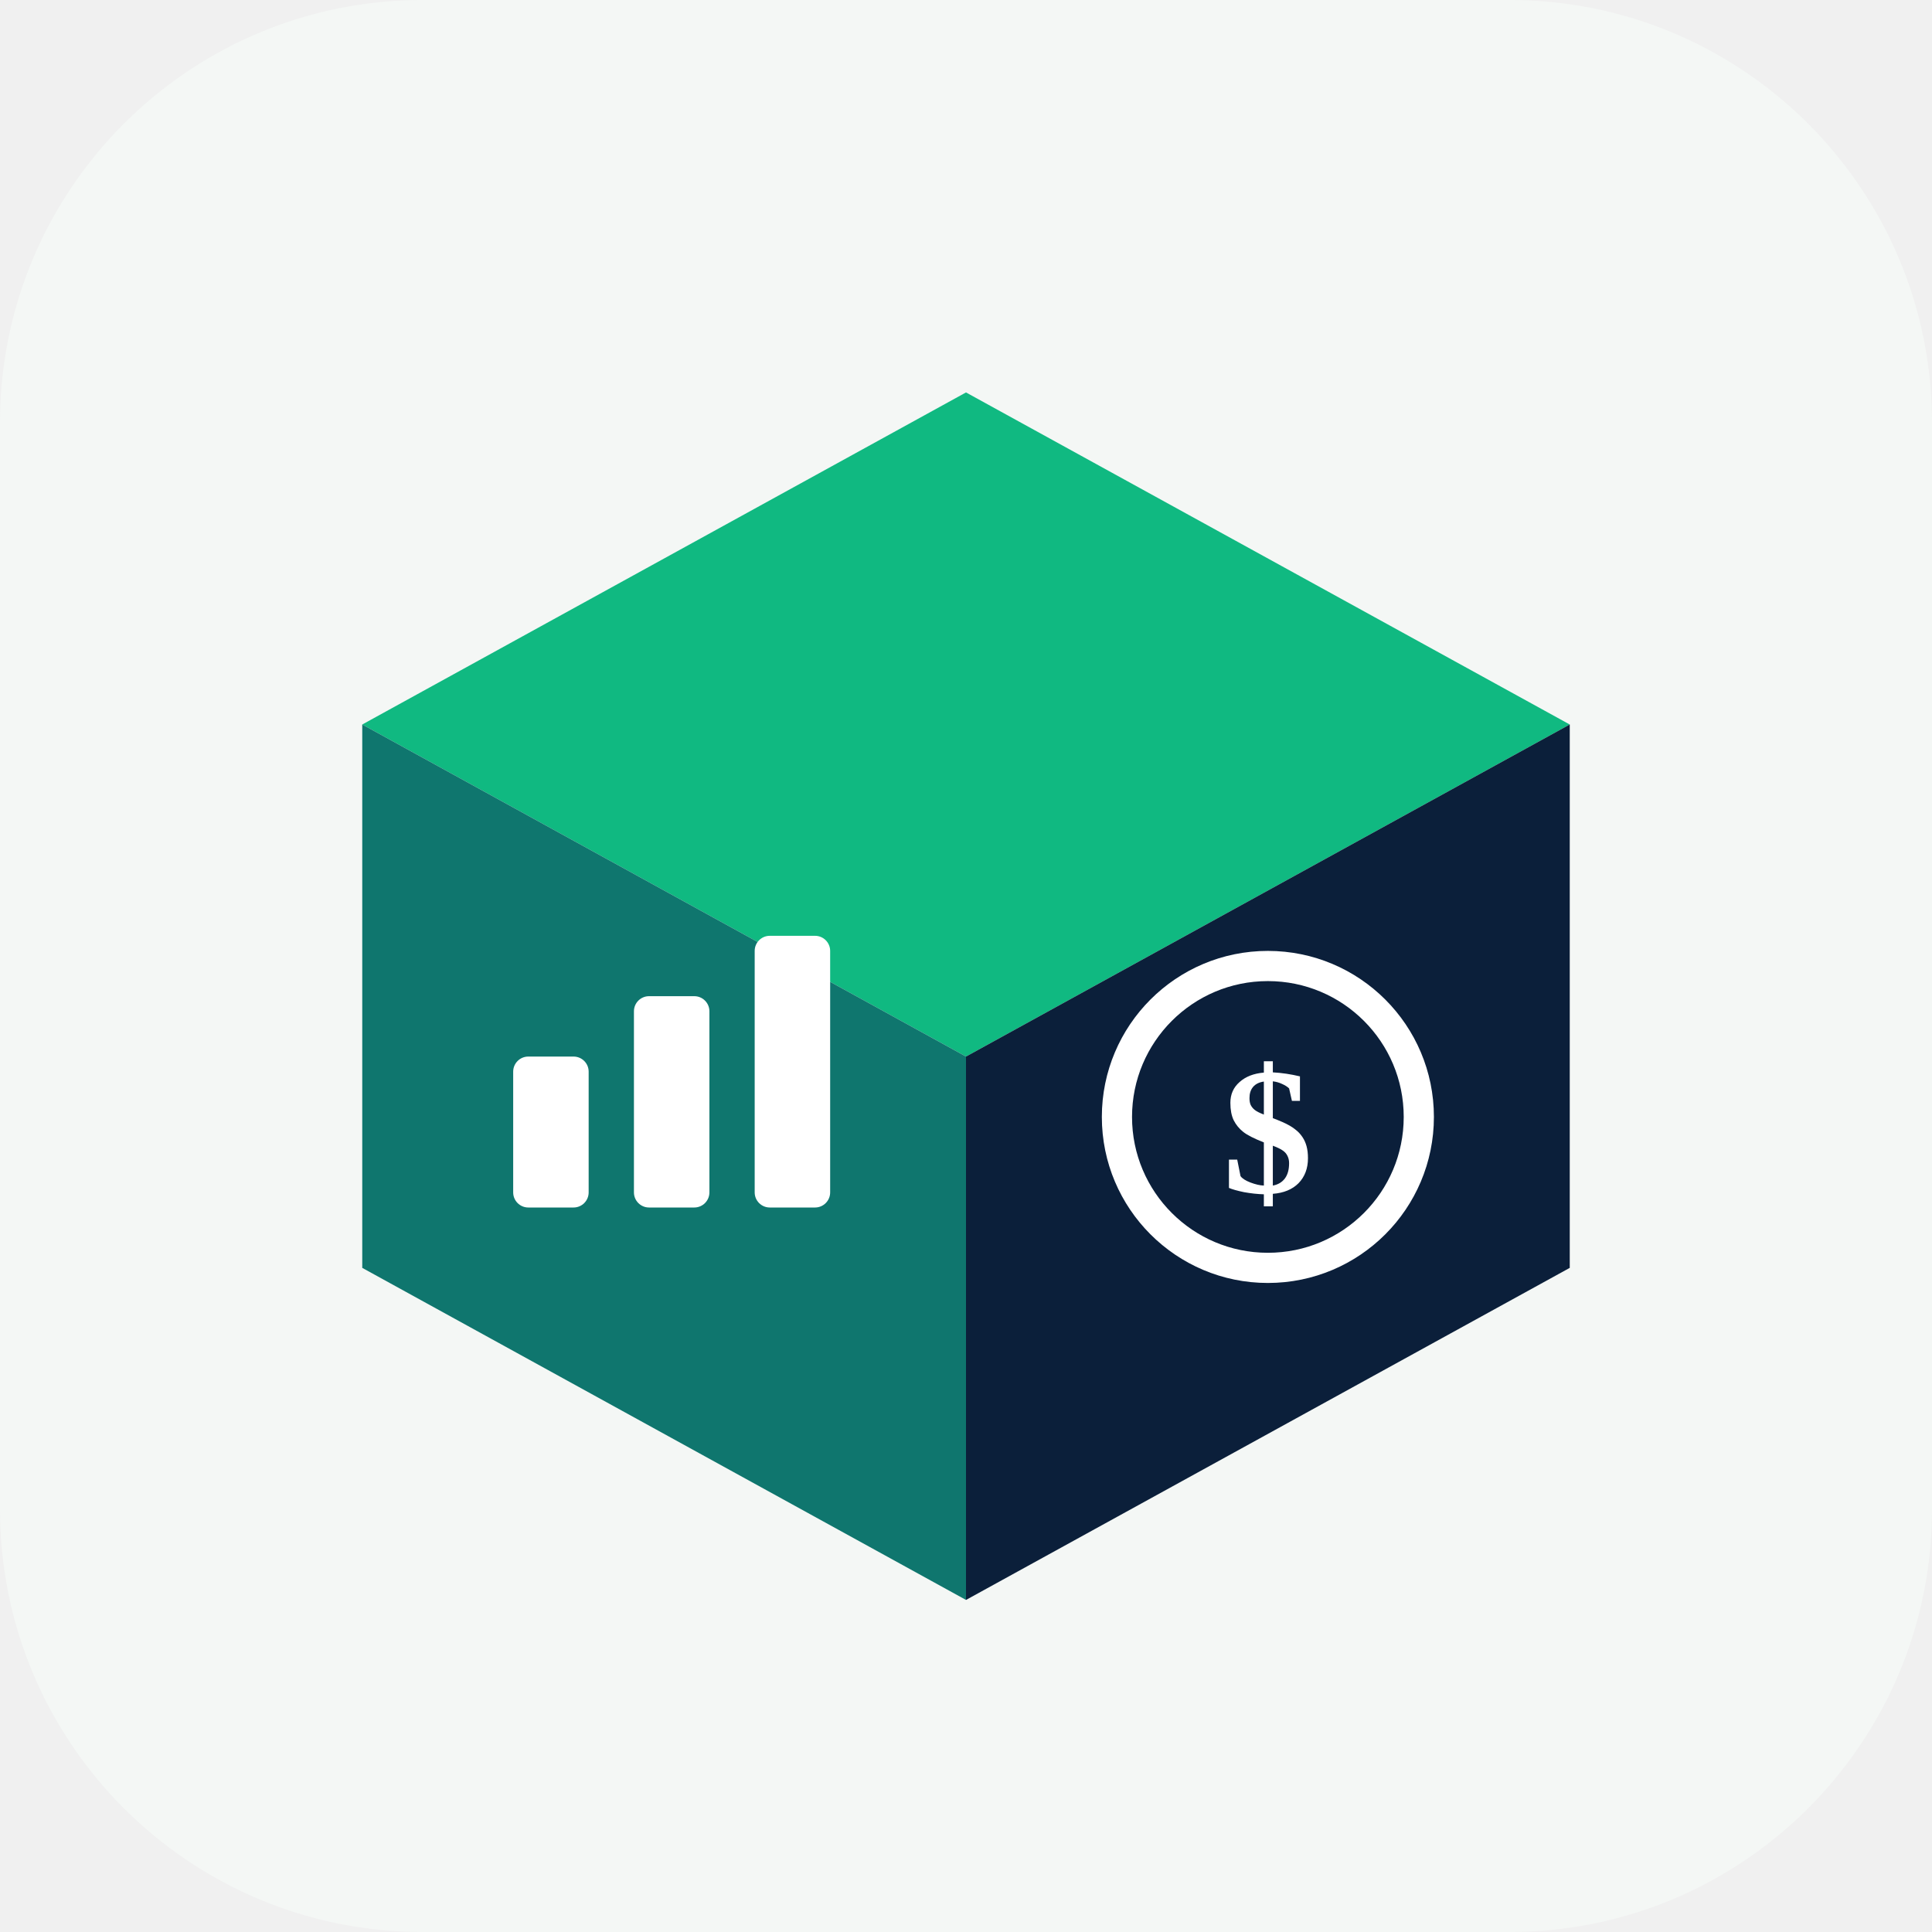
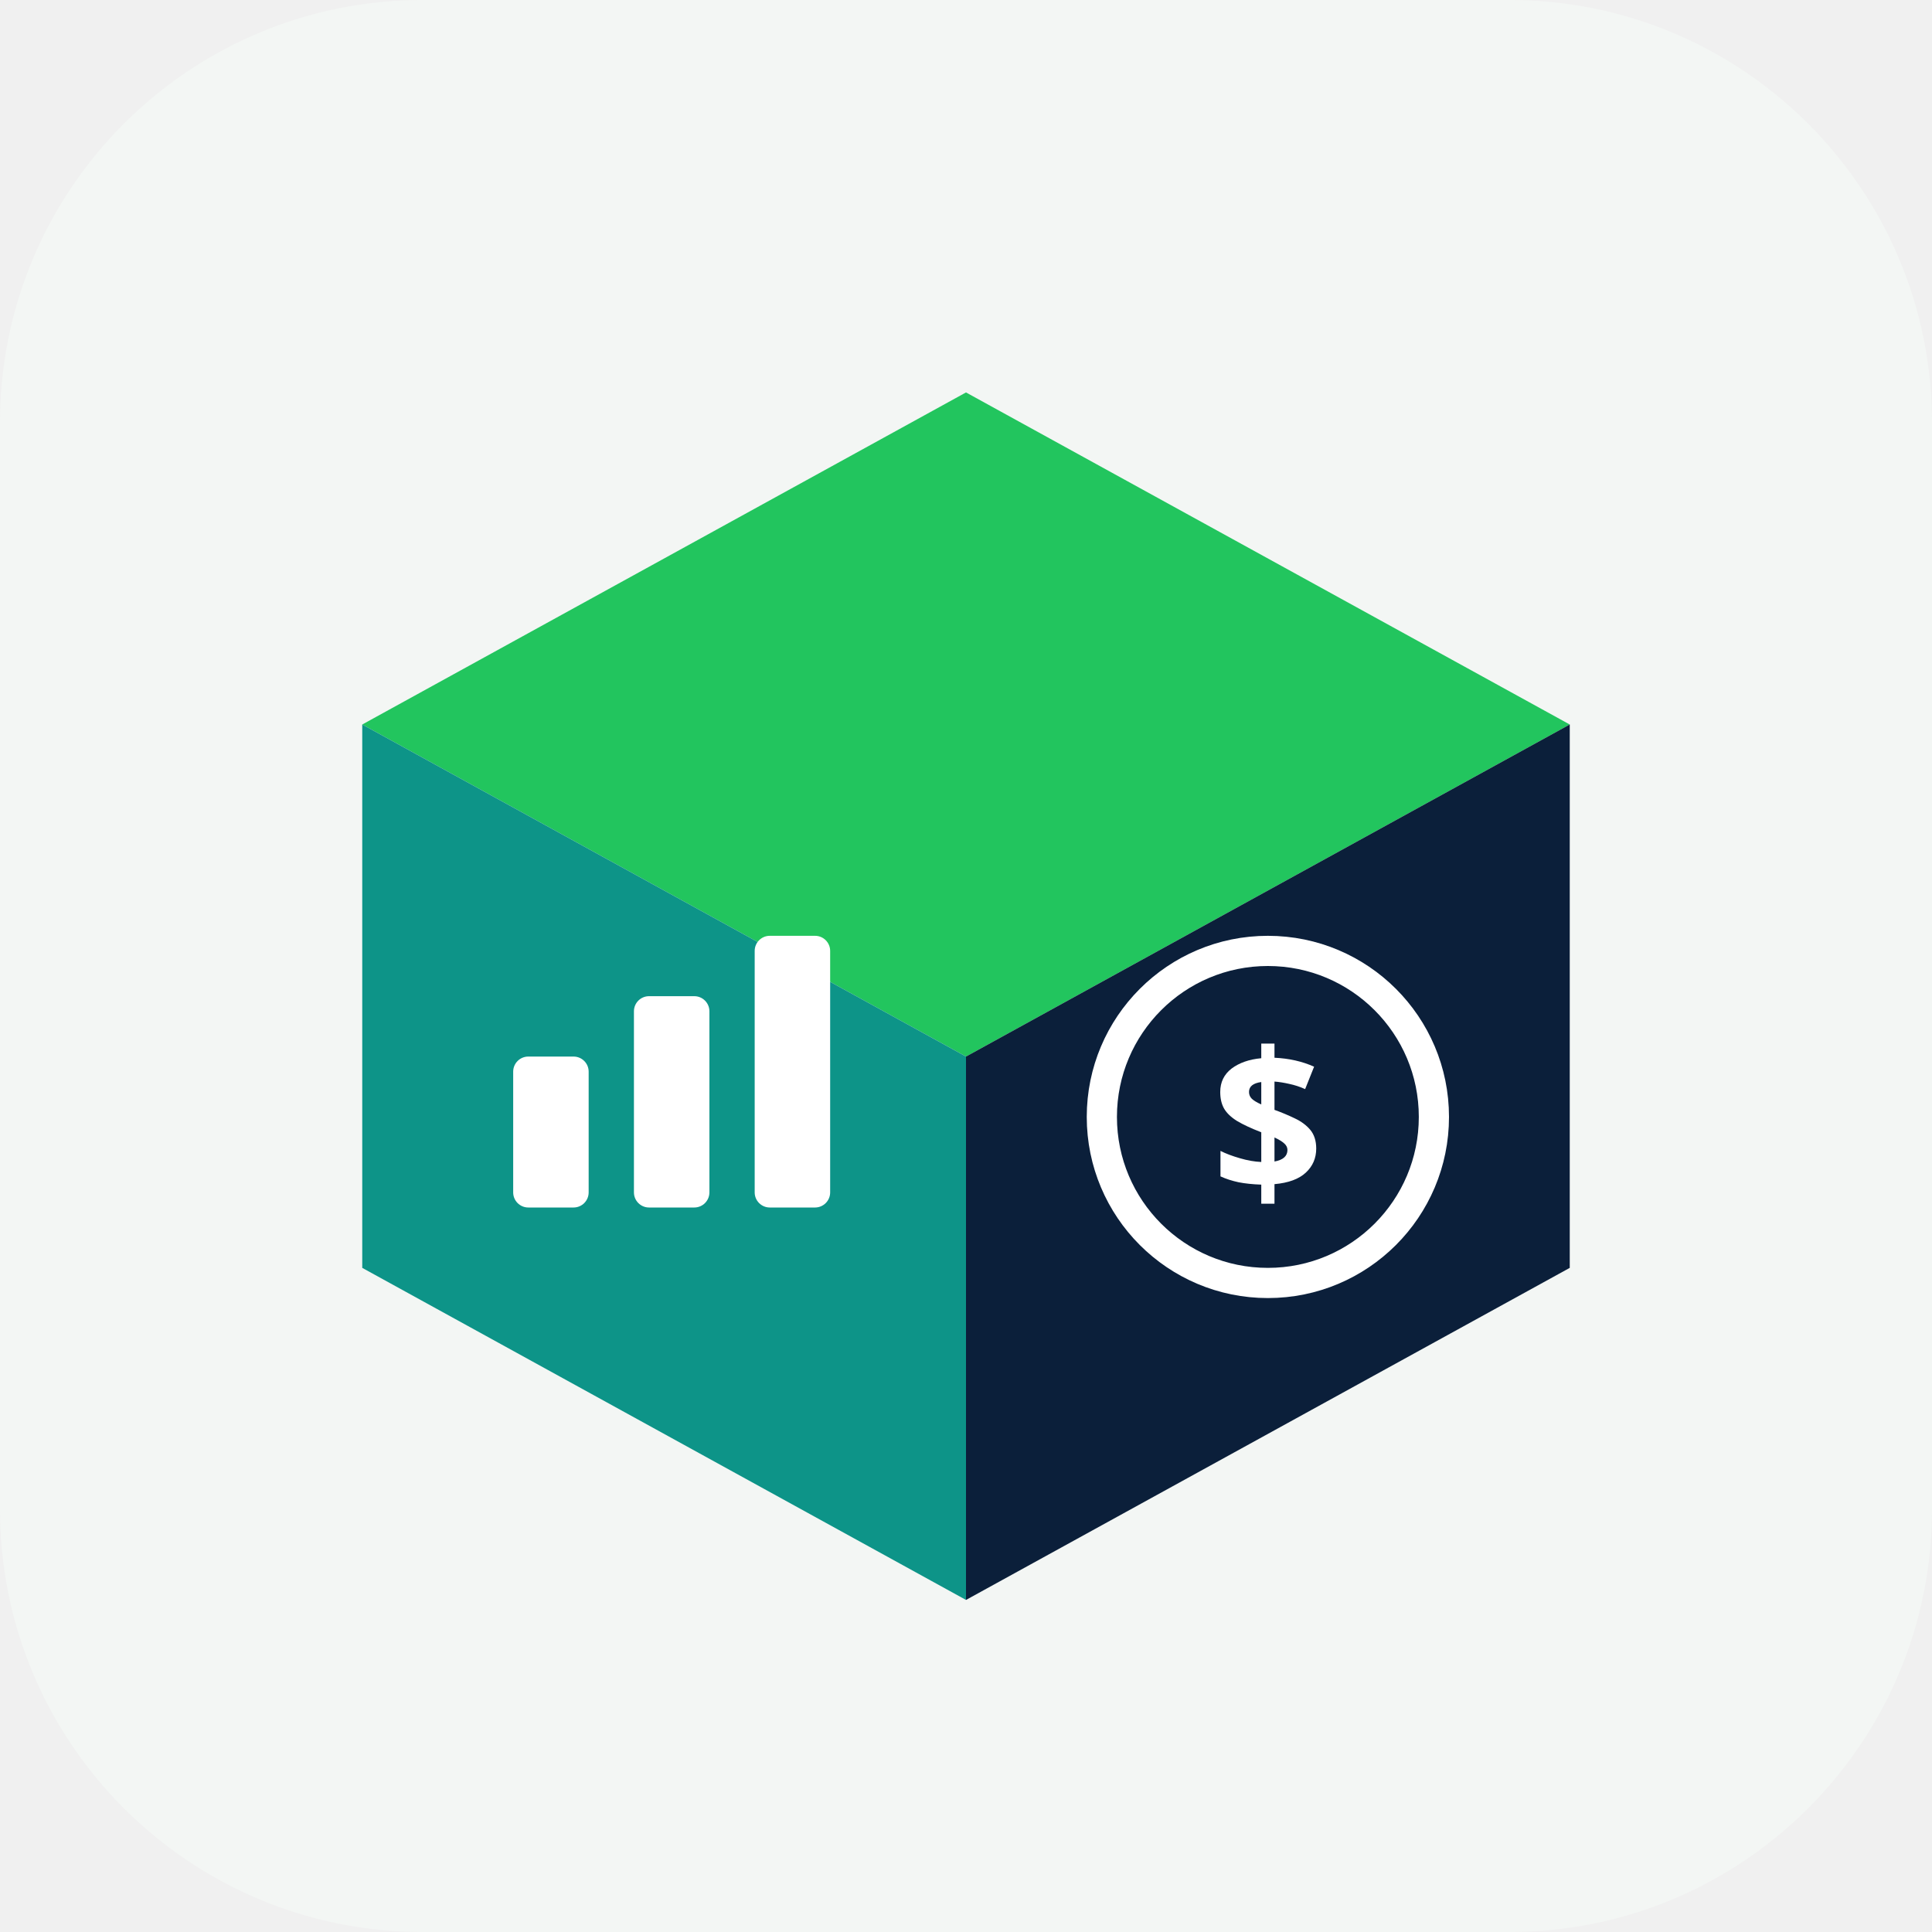
- <svg xmlns="http://www.w3.org/2000/svg" viewBox="0 0 128 128">
-   <rect width="128" height="128" rx="28" fill="#F4F7F5" />
-   <g transform="translate(20 22)">
-     <polygon points="44,4 84,26 44,48 4,26" fill="#10B981" />
-     <polygon points="4,26 44,48 44,84 4,62" fill="#0F766E" />
-     <polygon points="44,48 84,26 84,62 44,84" fill="#0B1F3A" />
-     <rect x="14" y="48" width="5" height="10" rx="1" fill="#fff" />
-     <rect x="22" y="44" width="5" height="14" rx="1" fill="#fff" />
-     <rect x="30" y="40" width="5" height="18" rx="1" fill="#fff" />
-     <circle cx="64" cy="52" r="10" fill="none" stroke="#fff" stroke-width="2" />
-     <text x="64" y="57" text-anchor="middle" font-size="12" font-weight="700" fill="#fff">$</text>
+ <svg xmlns="http://www.w3.org/2000/svg" viewBox="0 0 128 128" fill="none">
+   <rect width="128" height="128" rx="28" fill="#F3F6F4" />
+   <g transform="translate(18 20)">
+     <polygon points="46,6 86,28 46,50 6,28" fill="#22C55E" />
+     <polygon points="6,28 46,50 46,86 6,64" fill="#0D9488" />
+     <polygon points="46,50 86,28 86,64 46,86" fill="#0B1F3A" />
+     <rect x="16" y="50" width="5" height="10" rx="1" fill="#fff" />
+     <rect x="24" y="46" width="5" height="14" rx="1" fill="#fff" />
+     <rect x="32" y="42" width="5" height="18" rx="1" fill="#fff" />
+     <circle cx="66" cy="54" r="11" stroke="#fff" stroke-width="2" />
+     <text x="66" y="59" text-anchor="middle" font-size="13" font-weight="700" fill="#fff" font-family="system-ui,sans-serif">$</text>
  </g>
</svg>
